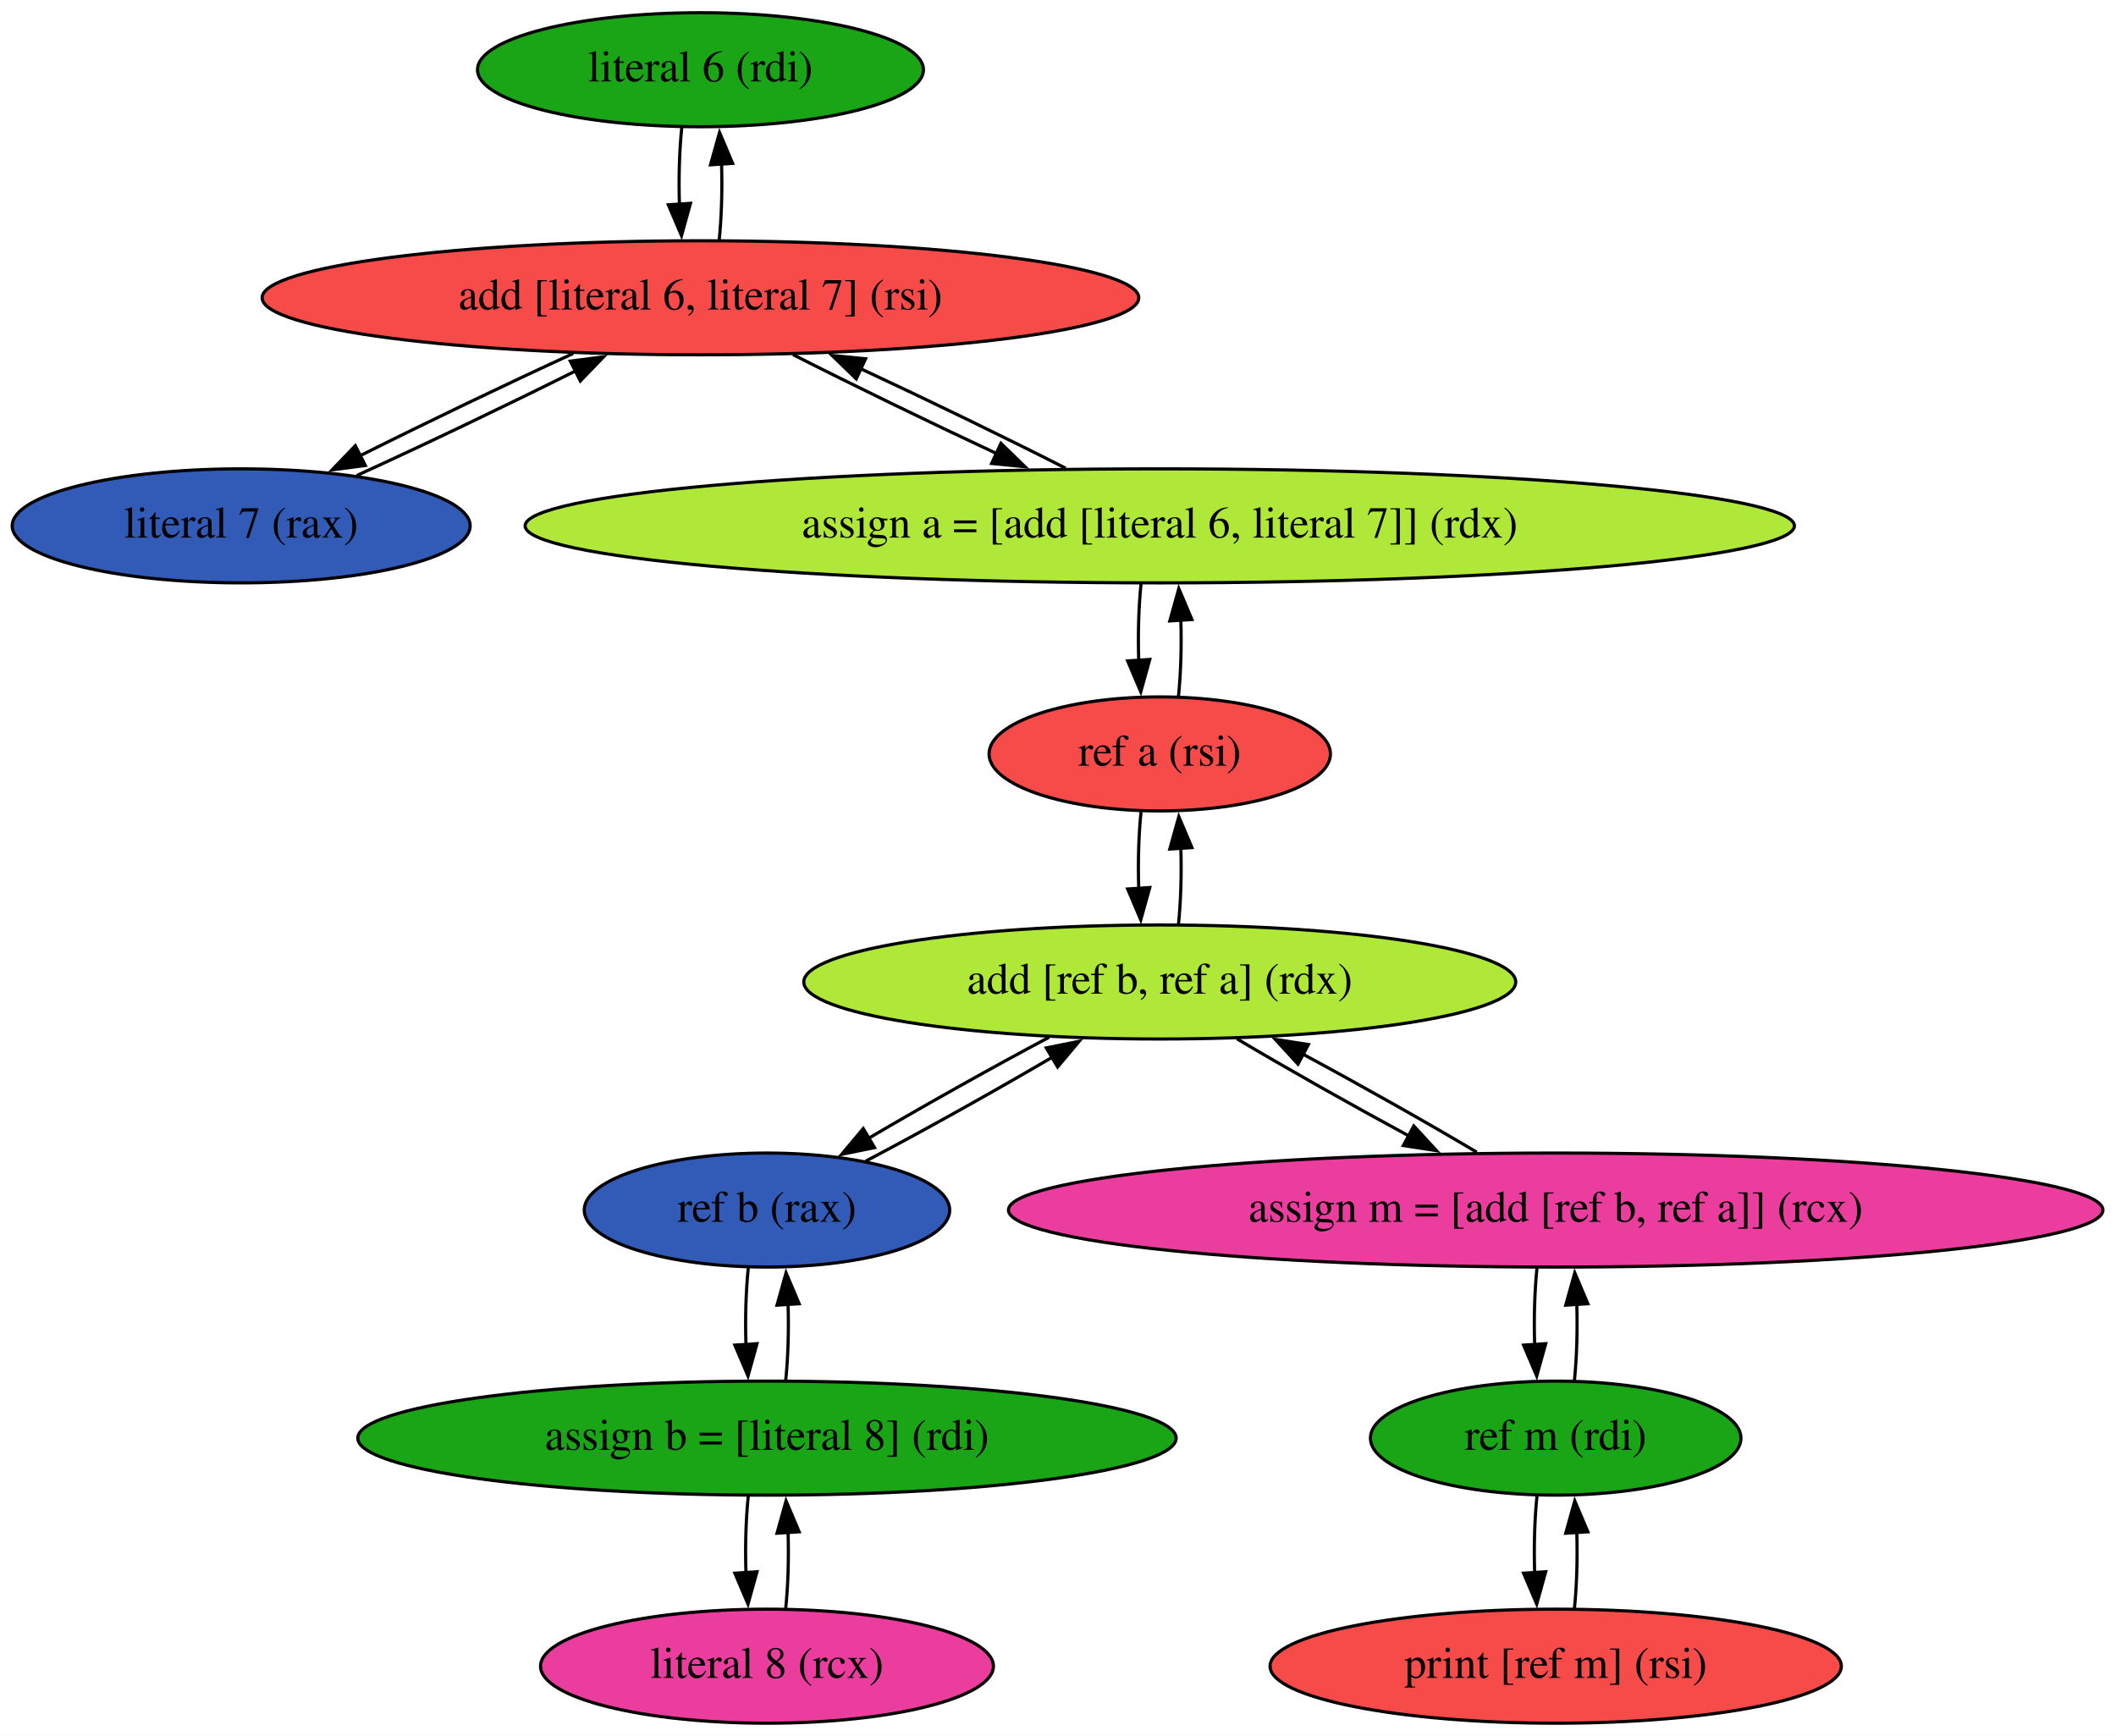
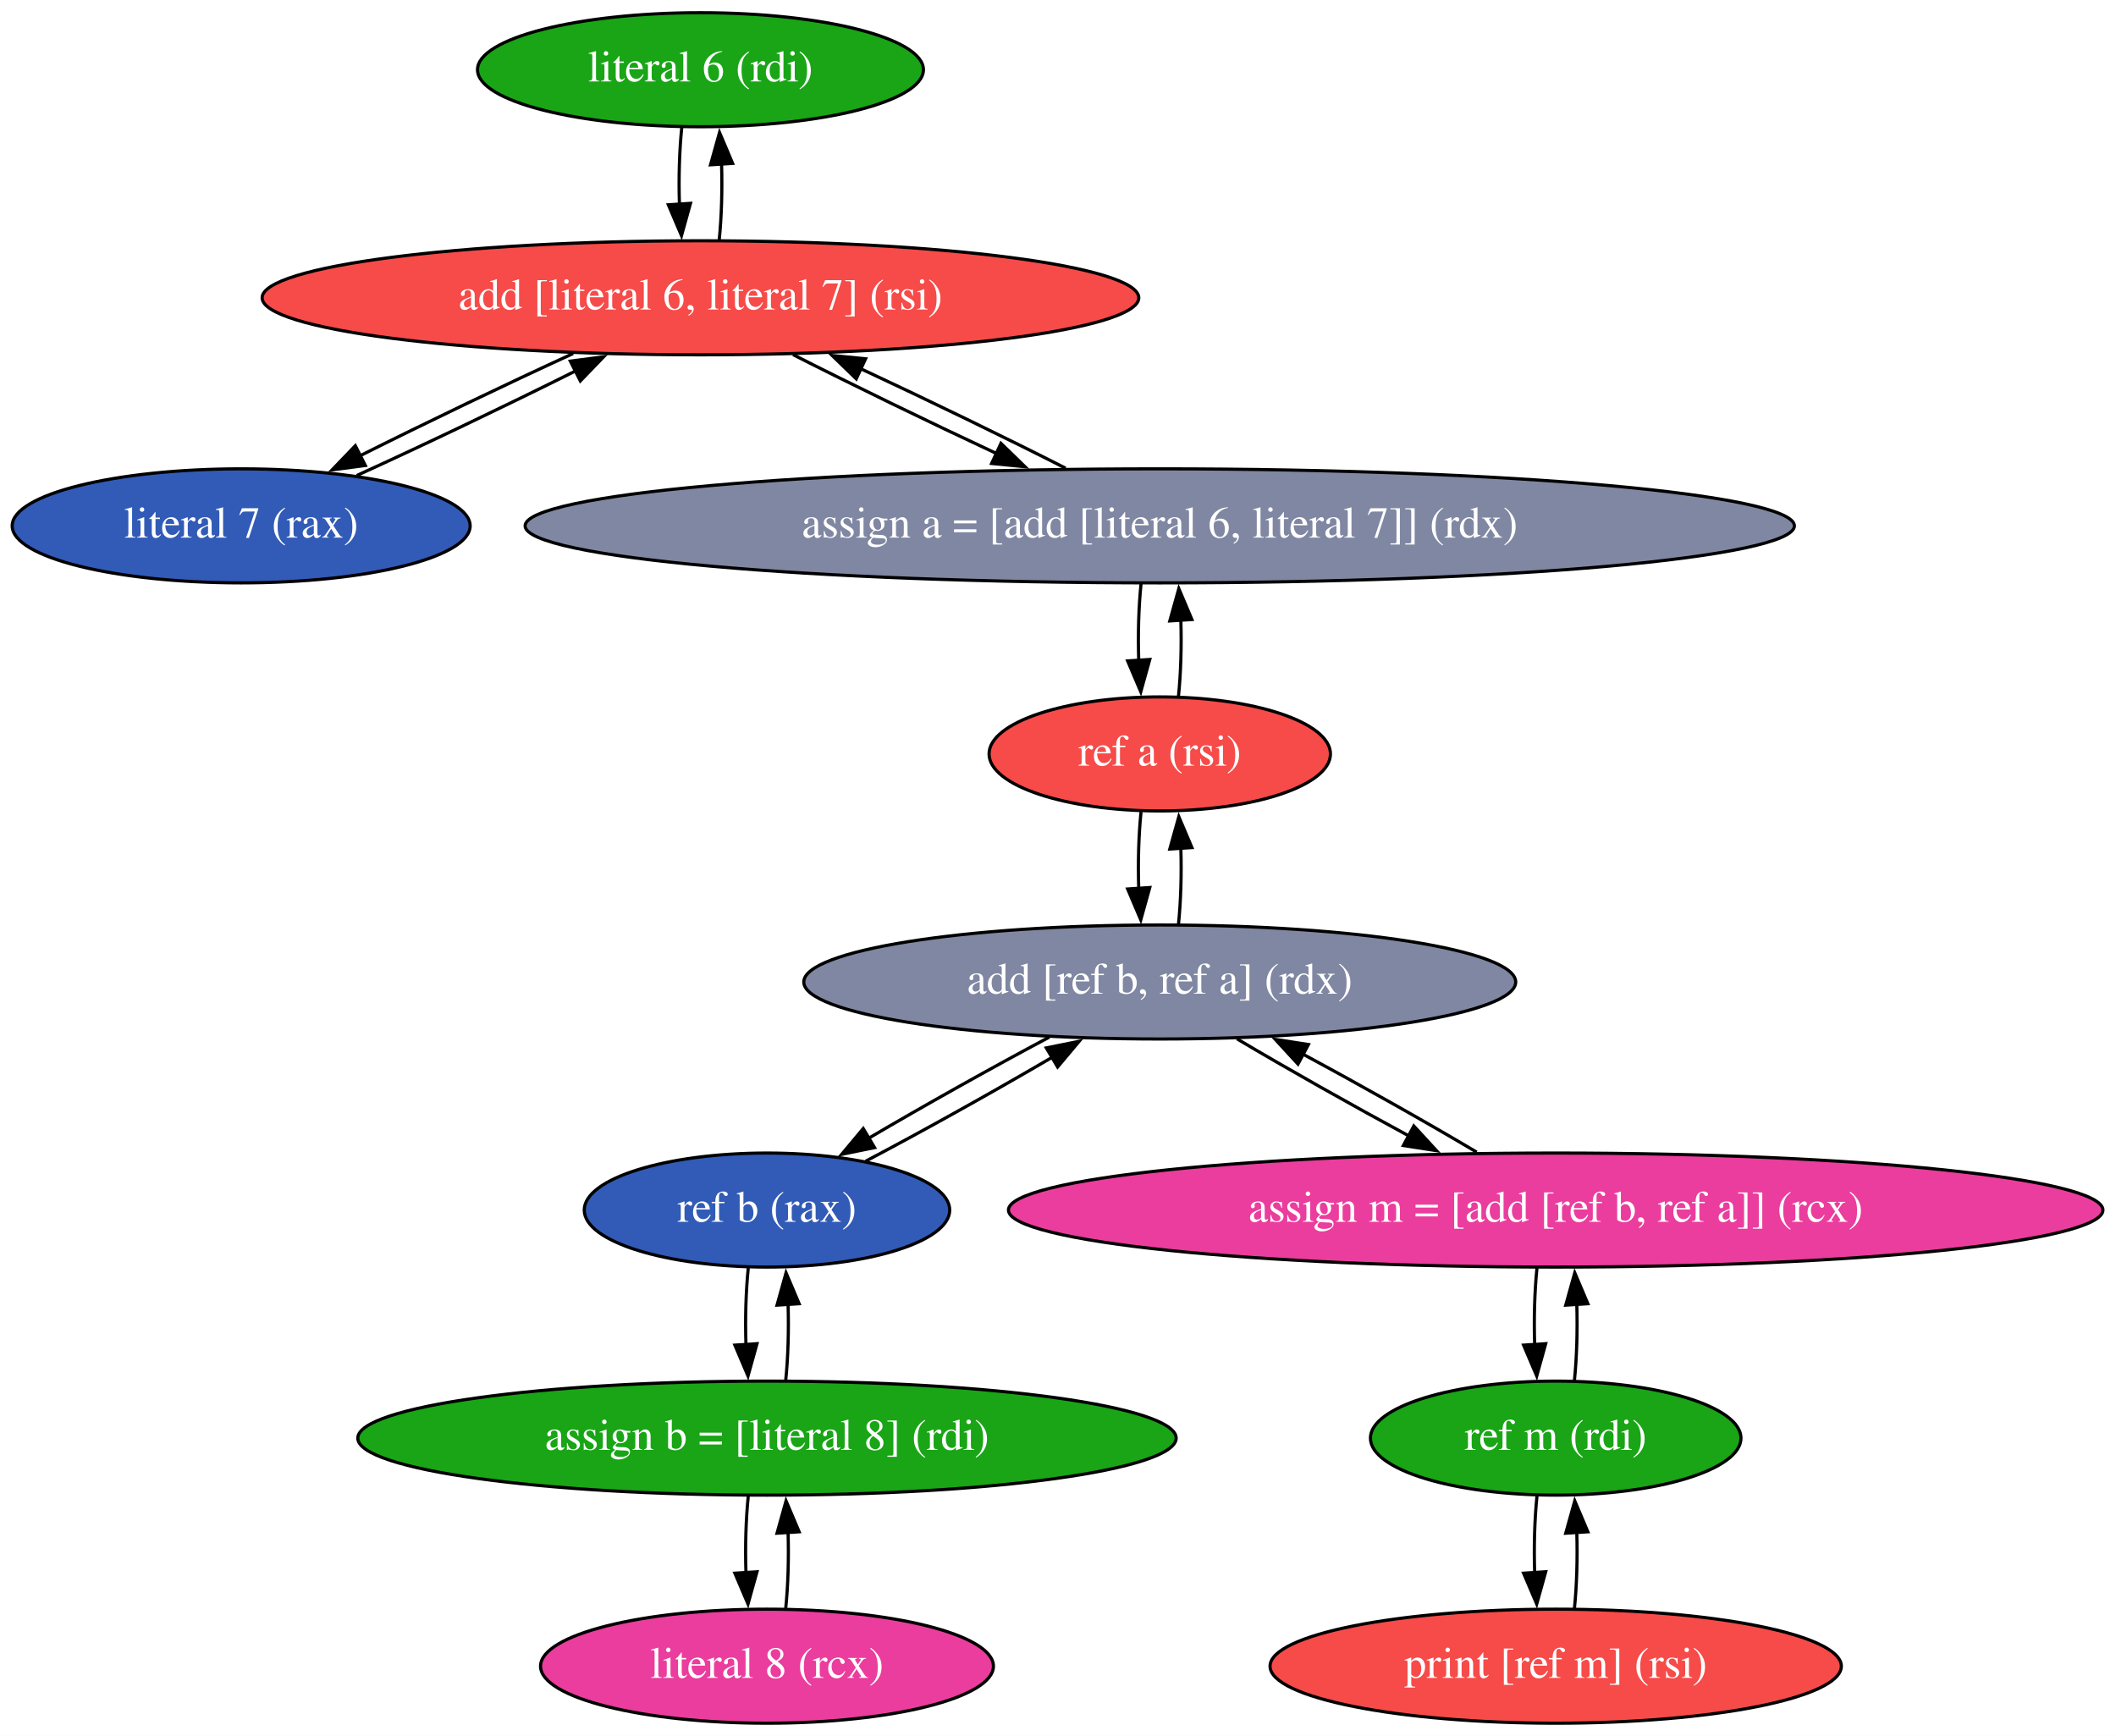
<svg xmlns="http://www.w3.org/2000/svg" width="668pt" height="548pt" viewBox="0.00 0.00 668.03 548.00">
  <g id="graph0" class="graph" transform="scale(1 1) rotate(0) translate(4 544)">
    <polygon fill="white" stroke="none" points="-4,4 -4,-544 664.03,-544 664.03,4 -4,4" />
    <g id="node1" class="node">
      <ellipse fill="#19a516" stroke="black" cx="217.14" cy="-522" rx="70.39" ry="18" />
-       <text text-anchor="middle" x="217.14" y="-518.3" font-family="Times,serif" font-size="14.00">literal 6 (rdi)</text>
+       <text text-anchor="middle" x="217.14" y="-518.3" font-family="Times,serif" font-size="14.00" fill="white">literal 6 (rdi)</text>
    </g>
    <g id="node2" class="node">
      <ellipse fill="#f64b49" stroke="black" cx="217.14" cy="-450" rx="138.38" ry="18" />
-       <text text-anchor="middle" x="217.14" y="-446.3" font-family="Times,serif" font-size="14.00">add [literal 6, literal 7] (rsi)</text>
+       <text text-anchor="middle" x="217.14" y="-446.3" font-family="Times,serif" font-size="14.00" fill="white">add [literal 6, literal 7] (rsi)</text>
    </g>
    <g id="edge1" class="edge">
      <path fill="none" stroke="black" d="M211.23,-503.7C210.48,-496.41 210.23,-487.73 210.5,-479.54" />
      <polygon fill="black" stroke="black" points="213.99,-479.82 211.15,-469.61 207,-479.36 213.99,-479.82" />
    </g>
    <g id="edge2" class="edge">
      <path fill="none" stroke="black" d="M223.04,-468.1C223.8,-475.37 224.05,-484.04 223.8,-492.24" />
      <polygon fill="black" stroke="black" points="220.31,-491.98 223.16,-502.19 227.29,-492.43 220.31,-491.98" />
    </g>
    <g id="node3" class="node">
      <ellipse fill="#315bb6" stroke="black" cx="72.14" cy="-378" rx="72.29" ry="18" />
-       <text text-anchor="middle" x="72.14" y="-374.3" font-family="Times,serif" font-size="14.00">literal 7 (rax)</text>
+       <text text-anchor="middle" x="72.14" y="-374.3" font-family="Times,serif" font-size="14.00" fill="white">literal 7 (rax)</text>
    </g>
    <g id="edge3" class="edge">
      <path fill="none" stroke="black" d="M176.94,-432.41C155.82,-422.73 130.18,-410.41 109.5,-400.05" />
      <polygon fill="black" stroke="black" points="111.34,-397.06 100.84,-395.67 108.18,-403.31 111.34,-397.06" />
    </g>
    <g id="node4" class="node">
-       <ellipse fill="#afe838" stroke="black" cx="362.14" cy="-378" rx="200.36" ry="18" />
-       <text text-anchor="middle" x="362.14" y="-374.3" font-family="Times,serif" font-size="14.00">assign a = [add [literal 6, literal 7]] (rdx)</text>
+       <ellipse fill="#8087a2" stroke="black" cx="362.14" cy="-378" rx="200.36" ry="18" />
+       <text text-anchor="middle" x="362.14" y="-374.3" font-family="Times,serif" font-size="14.00" fill="white">assign a = [add [literal 6, literal 7]] (rdx)</text>
    </g>
    <g id="edge4" class="edge">
      <path fill="none" stroke="black" d="M246.37,-432.05C264.82,-422.67 289.07,-410.89 310.64,-400.82" />
      <polygon fill="black" stroke="black" points="312,-404.05 319.6,-396.67 309.06,-397.7 312,-404.05" />
    </g>
    <g id="edge5" class="edge">
      <path fill="none" stroke="black" d="M108.62,-393.89C129.73,-403.5 156.21,-416.17 177.77,-426.94" />
      <polygon fill="black" stroke="black" points="176.06,-430 186.57,-431.37 179.21,-423.75 176.06,-430" />
    </g>
    <g id="edge6" class="edge">
      <path fill="none" stroke="black" d="M332.42,-396.2C313.76,-405.69 289.31,-417.55 267.69,-427.63" />
      <polygon fill="black" stroke="black" points="266.33,-424.4 258.72,-431.78 269.27,-430.75 266.33,-424.4" />
    </g>
    <g id="node5" class="node">
      <ellipse fill="#f64b49" stroke="black" cx="362.14" cy="-306" rx="53.89" ry="18" />
-       <text text-anchor="middle" x="362.14" y="-302.3" font-family="Times,serif" font-size="14.00">ref a (rsi)</text>
+       <text text-anchor="middle" x="362.14" y="-302.3" font-family="Times,serif" font-size="14.00" fill="white">ref a (rsi)</text>
    </g>
    <g id="edge7" class="edge">
      <path fill="none" stroke="black" d="M356.23,-359.7C355.48,-352.41 355.23,-343.73 355.5,-335.54" />
      <polygon fill="black" stroke="black" points="358.99,-335.82 356.15,-325.61 352,-335.36 358.99,-335.82" />
    </g>
    <g id="edge11" class="edge">
      <path fill="none" stroke="black" d="M368.04,-324.1C368.8,-331.37 369.05,-340.04 368.8,-348.24" />
      <polygon fill="black" stroke="black" points="365.31,-347.98 368.16,-358.19 372.29,-348.43 365.31,-347.98" />
    </g>
    <g id="node9" class="node">
-       <ellipse fill="#afe838" stroke="black" cx="362.14" cy="-234" rx="112.38" ry="18" />
-       <text text-anchor="middle" x="362.14" y="-230.3" font-family="Times,serif" font-size="14.00">add [ref b, ref a] (rdx)</text>
+       <ellipse fill="#8087a2" stroke="black" cx="362.14" cy="-234" rx="112.38" ry="18" />
+       <text text-anchor="middle" x="362.14" y="-230.3" font-family="Times,serif" font-size="14.00" fill="white">add [ref b, ref a] (rdx)</text>
    </g>
    <g id="edge12" class="edge">
      <path fill="none" stroke="black" d="M356.23,-287.7C355.48,-280.41 355.23,-271.73 355.5,-263.54" />
      <polygon fill="black" stroke="black" points="358.99,-263.82 356.15,-253.61 352,-263.36 358.99,-263.82" />
    </g>
    <g id="node6" class="node">
      <ellipse fill="#ea3d9e" stroke="black" cx="238.14" cy="-18" rx="71.49" ry="18" />
-       <text text-anchor="middle" x="238.14" y="-14.3" font-family="Times,serif" font-size="14.00">literal 8 (rcx)</text>
+       <text text-anchor="middle" x="238.14" y="-14.3" font-family="Times,serif" font-size="14.00" fill="white">literal 8 (rcx)</text>
    </g>
    <g id="node7" class="node">
      <ellipse fill="#19a516" stroke="black" cx="238.14" cy="-90" rx="129.18" ry="18" />
-       <text text-anchor="middle" x="238.14" y="-86.3" font-family="Times,serif" font-size="14.00">assign b = [literal 8] (rdi)</text>
+       <text text-anchor="middle" x="238.14" y="-86.3" font-family="Times,serif" font-size="14.00" fill="white">assign b = [literal 8] (rdi)</text>
    </g>
    <g id="edge8" class="edge">
      <path fill="none" stroke="black" d="M244.04,-36.1C244.8,-43.37 245.05,-52.04 244.8,-60.24" />
      <polygon fill="black" stroke="black" points="241.31,-59.98 244.16,-70.19 248.29,-60.43 241.31,-59.98" />
    </g>
    <g id="edge9" class="edge">
      <path fill="none" stroke="black" d="M232.23,-71.7C231.48,-64.41 231.23,-55.73 231.5,-47.54" />
      <polygon fill="black" stroke="black" points="234.99,-47.82 232.15,-37.61 228,-47.36 234.99,-47.82" />
    </g>
    <g id="node8" class="node">
      <ellipse fill="#315bb6" stroke="black" cx="238.14" cy="-162" rx="57.69" ry="18" />
-       <text text-anchor="middle" x="238.14" y="-158.3" font-family="Times,serif" font-size="14.00">ref b (rax)</text>
+       <text text-anchor="middle" x="238.14" y="-158.3" font-family="Times,serif" font-size="14.00" fill="white">ref b (rax)</text>
    </g>
    <g id="edge10" class="edge">
      <path fill="none" stroke="black" d="M244.04,-108.1C244.8,-115.37 245.05,-124.04 244.8,-132.24" />
      <polygon fill="black" stroke="black" points="241.31,-131.98 244.16,-142.19 248.29,-132.43 241.31,-131.98" />
    </g>
    <g id="edge13" class="edge">
      <path fill="none" stroke="black" d="M232.23,-143.7C231.48,-136.41 231.23,-127.73 231.5,-119.54" />
      <polygon fill="black" stroke="black" points="234.99,-119.82 232.15,-109.61 228,-119.36 234.99,-119.82" />
    </g>
    <g id="edge14" class="edge">
      <path fill="none" stroke="black" d="M269.28,-177.42C287.27,-186.89 309.82,-199.47 328.25,-210.27" />
      <polygon fill="black" stroke="black" points="326.32,-213.19 336.7,-215.28 329.89,-207.17 326.32,-213.19" />
    </g>
    <g id="edge15" class="edge">
      <path fill="none" stroke="black" d="M368.04,-252.1C368.8,-259.37 369.05,-268.04 368.8,-276.24" />
      <polygon fill="black" stroke="black" points="365.31,-275.98 368.16,-286.19 372.29,-276.43 365.31,-275.98" />
    </g>
    <g id="edge16" class="edge">
      <path fill="none" stroke="black" d="M327.25,-216.59C309.32,-207.06 287.71,-194.95 270.2,-184.65" />
      <polygon fill="black" stroke="black" points="272.11,-181.71 261.73,-179.6 268.53,-187.73 272.11,-181.71" />
    </g>
    <g id="node10" class="node">
      <ellipse fill="#ea3d9e" stroke="black" cx="487.14" cy="-162" rx="172.77" ry="18" />
-       <text text-anchor="middle" x="487.14" y="-158.3" font-family="Times,serif" font-size="14.00">assign m = [add [ref b, ref a]] (rcx)</text>
+       <text text-anchor="middle" x="487.14" y="-158.3" font-family="Times,serif" font-size="14.00" fill="white">assign m = [add [ref b, ref a]] (rcx)</text>
    </g>
    <g id="edge17" class="edge">
      <path fill="none" stroke="black" d="M386.52,-216.05C402.01,-206.84 422.42,-195.32 440.85,-185.37" />
      <polygon fill="black" stroke="black" points="442.34,-188.55 449.51,-180.75 439.04,-182.37 442.34,-188.55" />
    </g>
    <g id="edge18" class="edge">
      <path fill="none" stroke="black" d="M462.19,-180.29C446.45,-189.64 425.79,-201.29 407.28,-211.25" />
      <polygon fill="black" stroke="black" points="405.78,-208.08 398.61,-215.88 409.08,-214.26 405.78,-208.08" />
    </g>
    <g id="node11" class="node">
      <ellipse fill="#19a516" stroke="black" cx="487.14" cy="-90" rx="58.49" ry="18" />
-       <text text-anchor="middle" x="487.14" y="-86.3" font-family="Times,serif" font-size="14.00">ref m (rdi)</text>
+       <text text-anchor="middle" x="487.14" y="-86.3" font-family="Times,serif" font-size="14.00" fill="white">ref m (rdi)</text>
    </g>
    <g id="edge19" class="edge">
      <path fill="none" stroke="black" d="M481.23,-143.7C480.48,-136.41 480.23,-127.73 480.5,-119.54" />
      <polygon fill="black" stroke="black" points="483.99,-119.82 481.15,-109.61 477,-119.36 483.99,-119.82" />
    </g>
    <g id="edge20" class="edge">
      <path fill="none" stroke="black" d="M493.04,-108.1C493.8,-115.37 494.05,-124.04 493.8,-132.24" />
      <polygon fill="black" stroke="black" points="490.31,-131.98 493.16,-142.19 497.29,-132.43 490.31,-131.98" />
    </g>
    <g id="node12" class="node">
      <ellipse fill="#f64b49" stroke="black" cx="487.14" cy="-18" rx="90.18" ry="18" />
-       <text text-anchor="middle" x="487.14" y="-14.3" font-family="Times,serif" font-size="14.00">print [ref m] (rsi)</text>
+       <text text-anchor="middle" x="487.14" y="-14.3" font-family="Times,serif" font-size="14.00" fill="white">print [ref m] (rsi)</text>
    </g>
    <g id="edge21" class="edge">
      <path fill="none" stroke="black" d="M481.23,-71.7C480.48,-64.41 480.23,-55.73 480.5,-47.54" />
      <polygon fill="black" stroke="black" points="483.99,-47.82 481.15,-37.61 477,-47.36 483.99,-47.82" />
    </g>
    <g id="edge22" class="edge">
      <path fill="none" stroke="black" d="M493.04,-36.1C493.8,-43.37 494.05,-52.04 493.8,-60.24" />
      <polygon fill="black" stroke="black" points="490.31,-59.98 493.16,-70.19 497.29,-60.43 490.31,-59.98" />
    </g>
  </g>
</svg>
